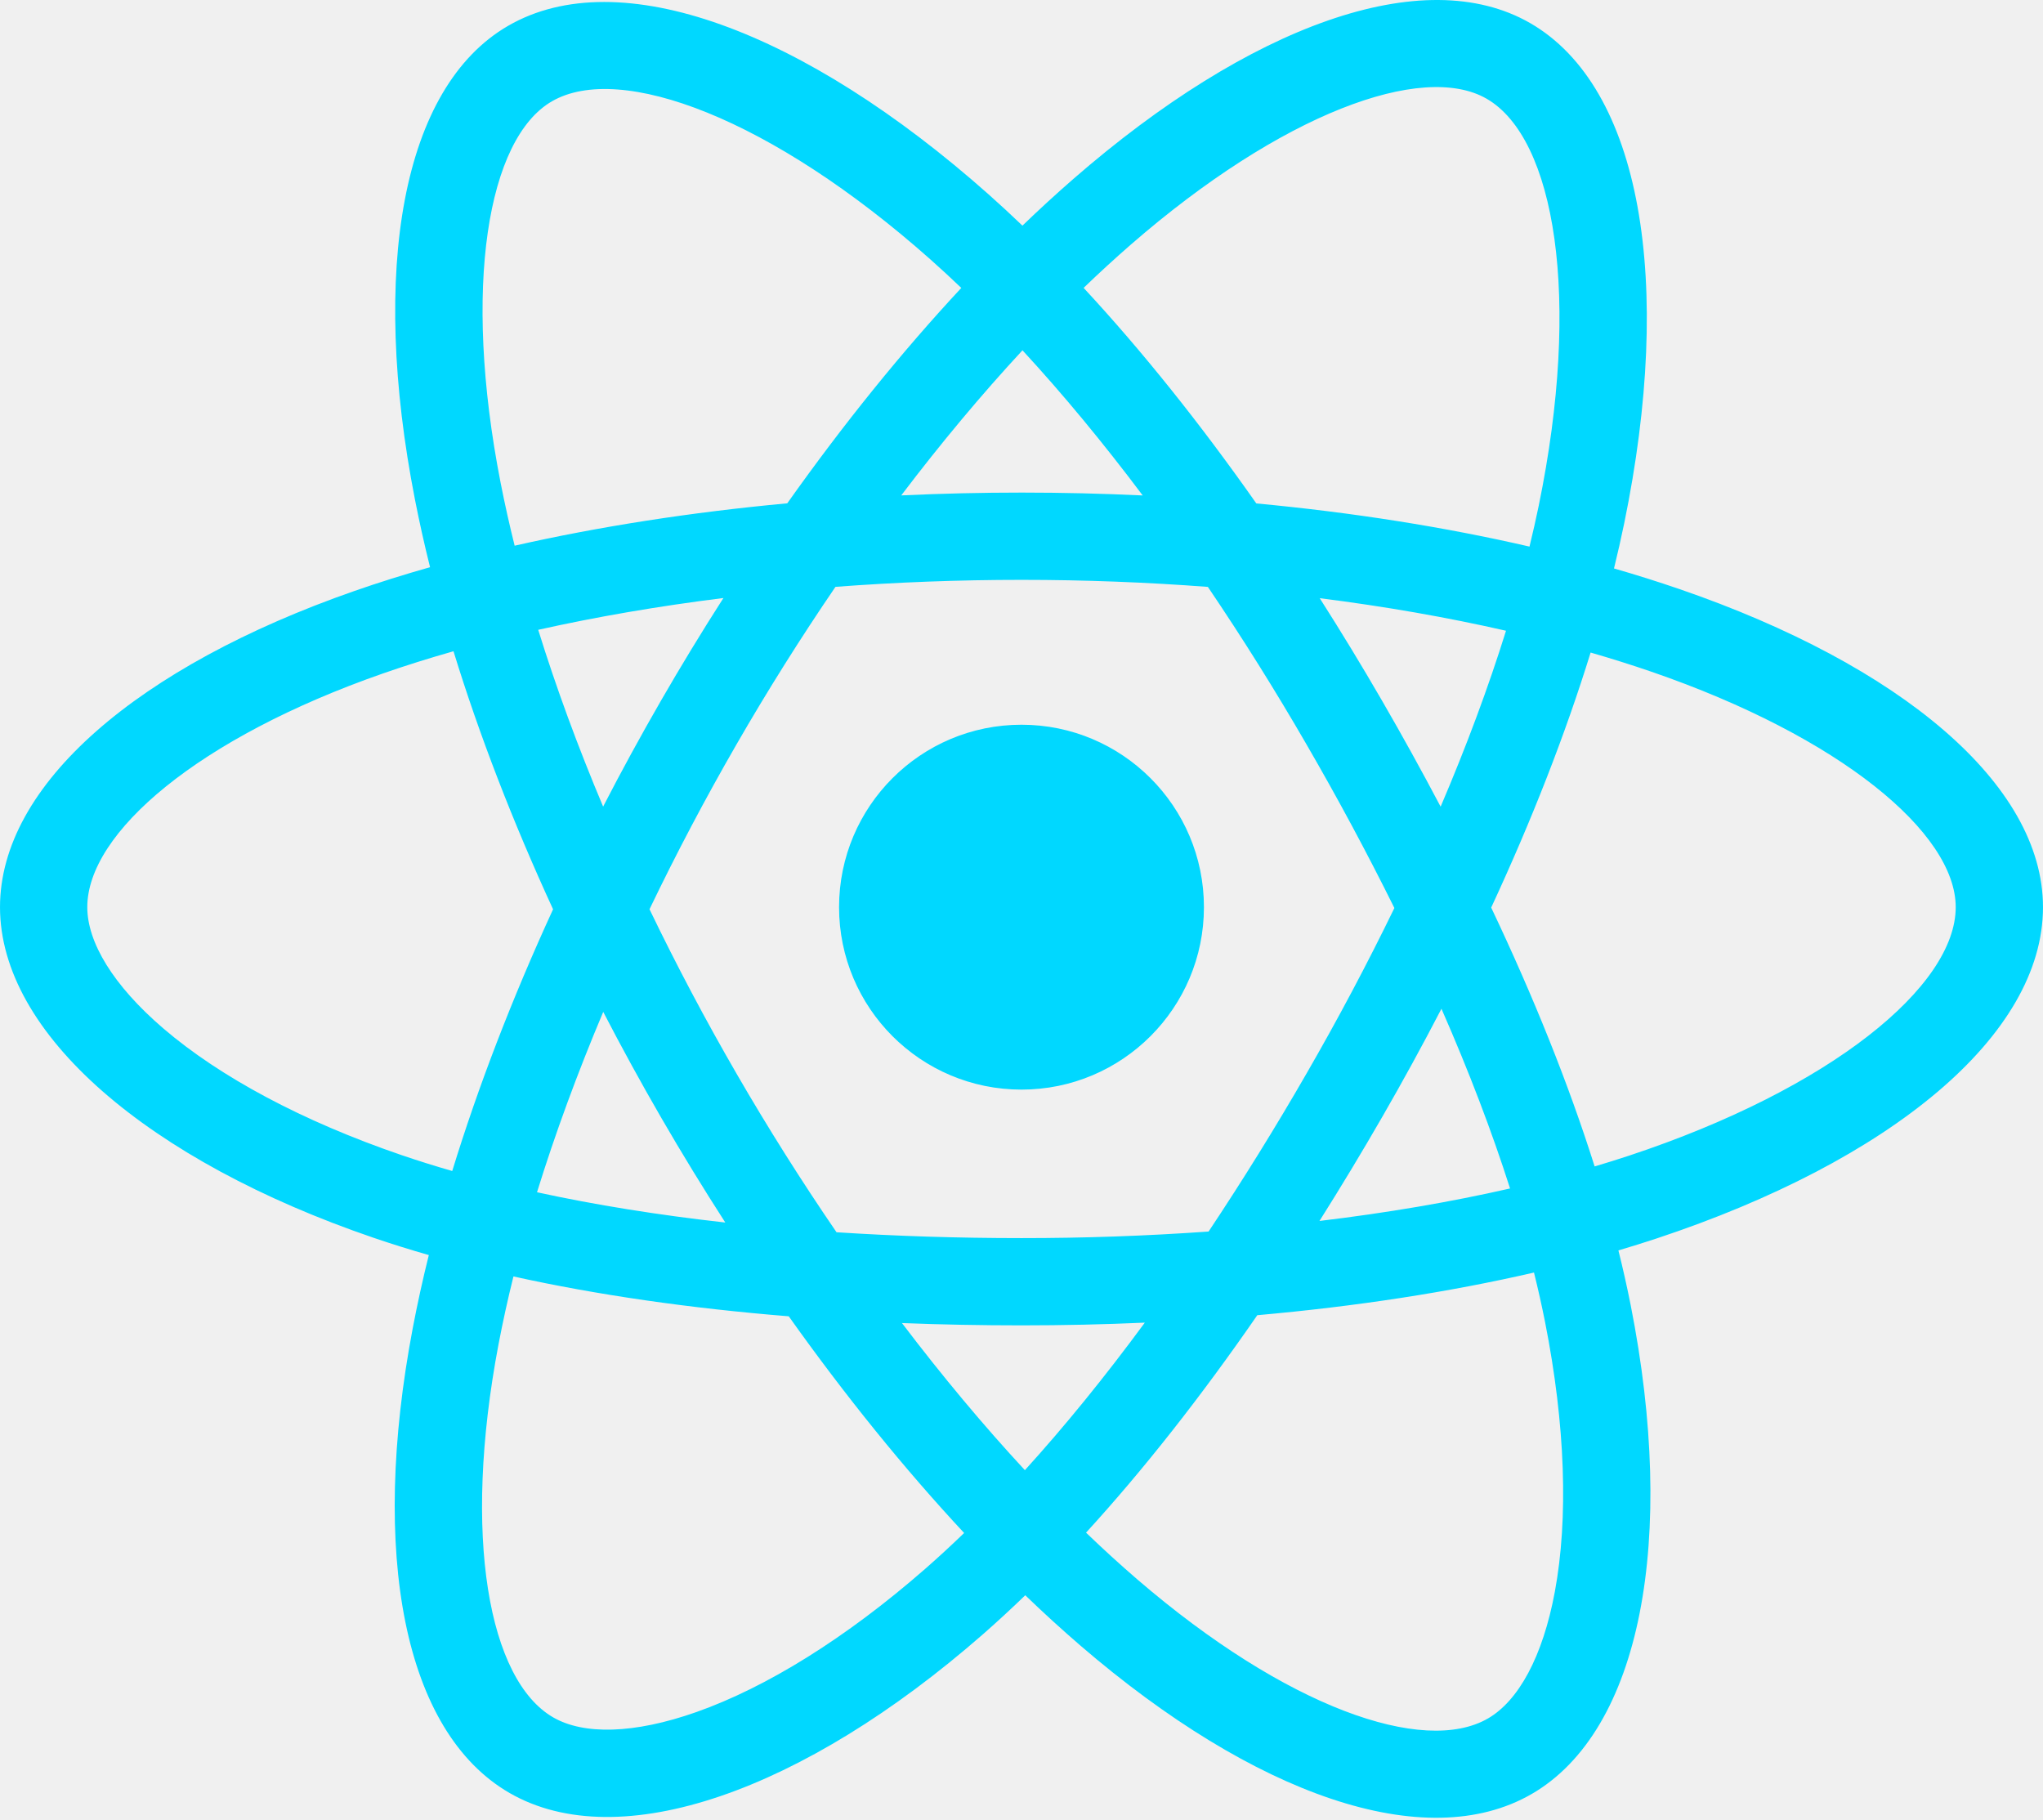
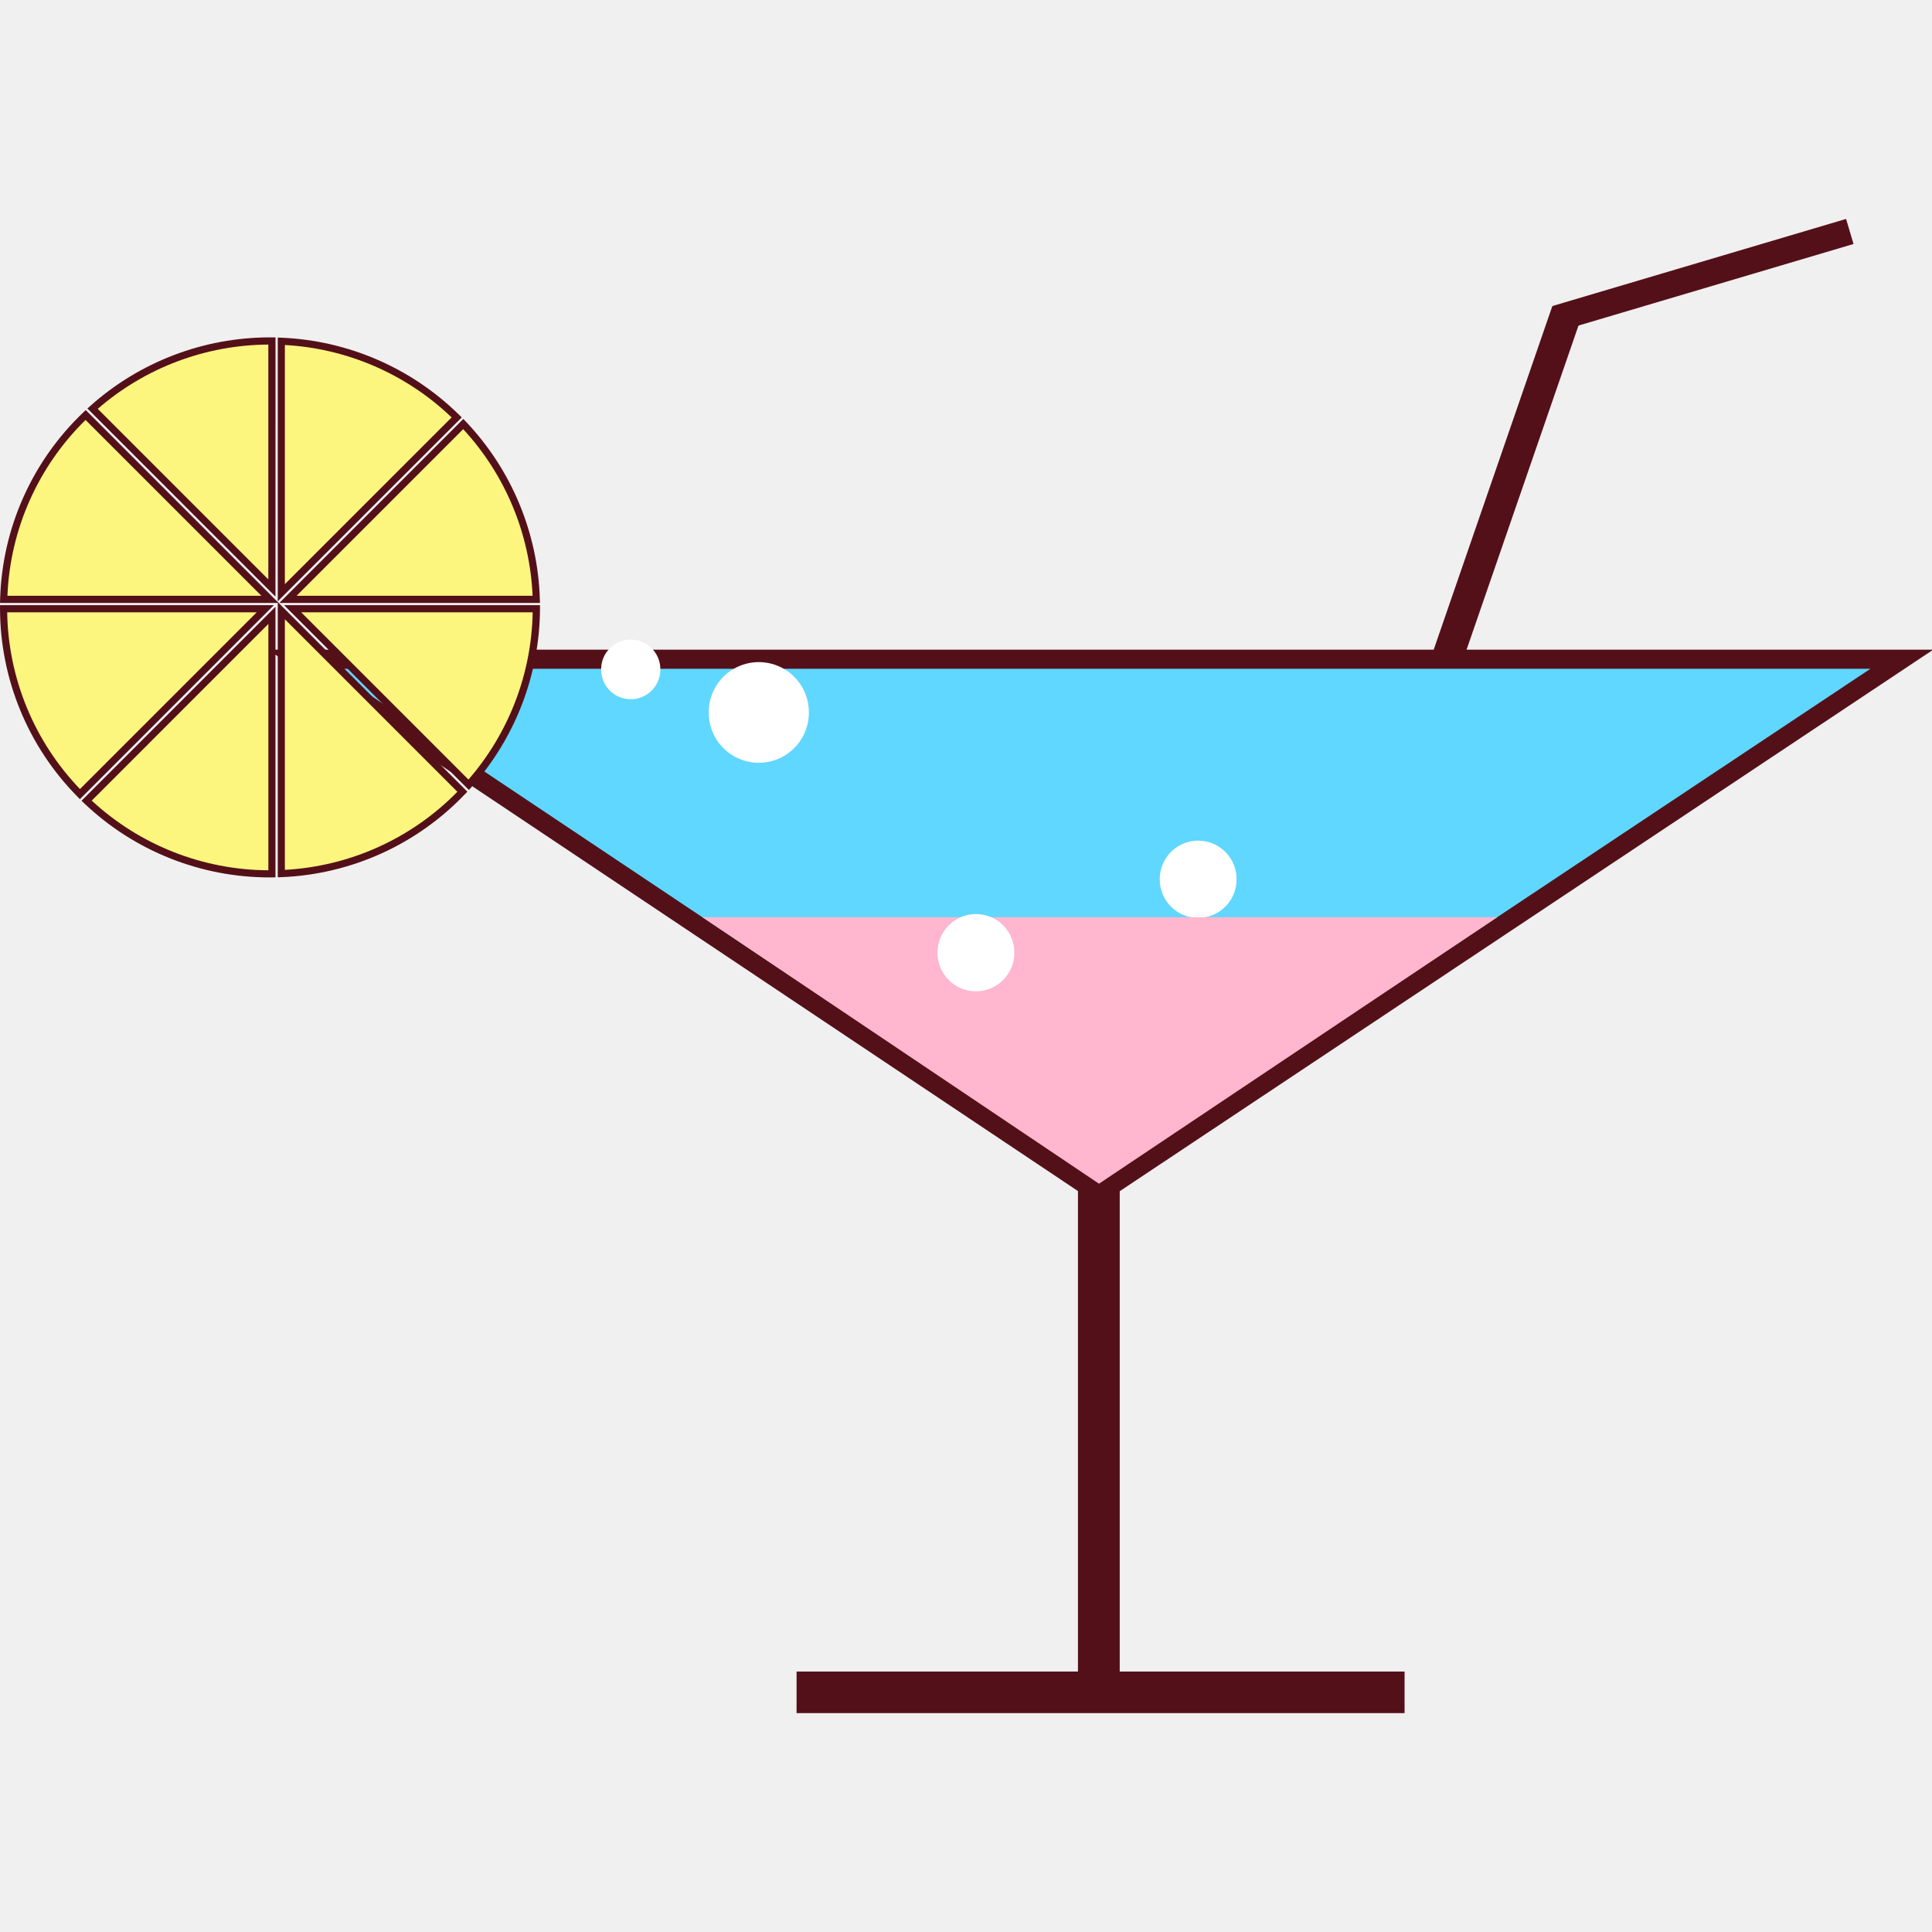
- <svg xmlns="http://www.w3.org/2000/svg" aria-hidden="true" role="img" class="iconify iconify--logos" width="35.93" height="32" preserveAspectRatio="xMidYMid meet" viewBox="0 0 256 228">
-   <path fill="#00D8FF" d="M210.483 73.824a171.49 171.49 0 0 0-8.24-2.597c.465-1.9.893-3.777 1.273-5.621c6.238-30.281 2.16-54.676-11.769-62.708c-13.355-7.7-35.196.329-57.254 19.526a171.23 171.23 0 0 0-6.375 5.848a155.866 155.866 0 0 0-4.241-3.917C100.759 3.829 77.587-4.822 63.673 3.233C50.33 10.957 46.379 33.89 51.995 62.588a170.974 170.974 0 0 0 1.892 8.48c-3.28.932-6.445 1.924-9.474 2.98C17.309 83.498 0 98.307 0 113.668c0 15.865 18.582 31.778 46.812 41.427a145.52 145.52 0 0 0 6.921 2.165a167.467 167.467 0 0 0-2.01 9.138c-5.354 28.2-1.173 50.591 12.134 58.266c13.744 7.926 36.812-.22 59.273-19.855a145.567 145.567 0 0 0 5.342-4.923a168.064 168.064 0 0 0 6.92 6.314c21.758 18.722 43.246 26.282 56.54 18.586c13.731-7.949 18.194-32.003 12.4-61.268a145.016 145.016 0 0 0-1.535-6.842c1.62-.48 3.21-.974 4.76-1.488c29.348-9.723 48.443-25.443 48.443-41.52c0-15.417-17.868-30.326-45.517-39.844Zm-6.365 70.984c-1.4.463-2.836.91-4.3 1.345c-3.24-10.257-7.612-21.163-12.963-32.432c5.106-11 9.31-21.767 12.459-31.957c2.619.758 5.16 1.557 7.61 2.4c23.69 8.156 38.14 20.213 38.14 29.504c0 9.896-15.606 22.743-40.946 31.14Zm-10.514 20.834c2.562 12.94 2.927 24.64 1.23 33.787c-1.524 8.219-4.59 13.698-8.382 15.893c-8.067 4.67-25.32-1.4-43.927-17.412a156.726 156.726 0 0 1-6.437-5.87c7.214-7.889 14.423-17.06 21.459-27.246c12.376-1.098 24.068-2.894 34.671-5.345a134.17 134.17 0 0 1 1.386 6.193ZM87.276 214.515c-7.882 2.783-14.16 2.863-17.955.675c-8.075-4.657-11.432-22.636-6.853-46.752a156.923 156.923 0 0 1 1.869-8.499c10.486 2.32 22.093 3.988 34.498 4.994c7.084 9.967 14.501 19.128 21.976 27.15a134.668 134.668 0 0 1-4.877 4.492c-9.933 8.682-19.886 14.842-28.658 17.94ZM50.35 144.747c-12.483-4.267-22.792-9.812-29.858-15.863c-6.35-5.437-9.555-10.836-9.555-15.216c0-9.322 13.897-21.212 37.076-29.293c2.813-.98 5.757-1.905 8.812-2.773c3.204 10.42 7.406 21.315 12.477 32.332c-5.137 11.18-9.399 22.249-12.634 32.792a134.718 134.718 0 0 1-6.318-1.979Zm12.378-84.26c-4.811-24.587-1.616-43.134 6.425-47.789c8.564-4.958 27.502 2.111 47.463 19.835a144.318 144.318 0 0 1 3.841 3.545c-7.438 7.987-14.787 17.08-21.808 26.988c-12.04 1.116-23.565 2.908-34.161 5.309a160.342 160.342 0 0 1-1.76-7.887Zm110.427 27.268a347.8 347.8 0 0 0-7.785-12.803c8.168 1.033 15.994 2.404 23.343 4.08c-2.206 7.072-4.956 14.465-8.193 22.045a381.151 381.151 0 0 0-7.365-13.322Zm-45.032-43.861c5.044 5.465 10.096 11.566 15.065 18.186a322.04 322.04 0 0 0-30.257-.006c4.974-6.559 10.069-12.652 15.192-18.18ZM82.802 87.83a323.167 323.167 0 0 0-7.227 13.238c-3.184-7.553-5.909-14.98-8.134-22.152c7.304-1.634 15.093-2.97 23.209-3.984a321.524 321.524 0 0 0-7.848 12.897Zm8.081 65.352c-8.385-.936-16.291-2.203-23.593-3.793c2.26-7.3 5.045-14.885 8.298-22.6a321.187 321.187 0 0 0 7.257 13.246c2.594 4.48 5.28 8.868 8.038 13.147Zm37.542 31.03c-5.184-5.592-10.354-11.779-15.403-18.433c4.902.192 9.899.29 14.978.29c5.218 0 10.376-.117 15.453-.343c-4.985 6.774-10.018 12.97-15.028 18.486Zm52.198-57.817c3.422 7.8 6.306 15.345 8.596 22.52c-7.422 1.694-15.436 3.058-23.88 4.071a382.417 382.417 0 0 0 7.859-13.026a347.403 347.403 0 0 0 7.425-13.565Zm-16.898 8.101a358.557 358.557 0 0 1-12.281 19.815a329.4 329.4 0 0 1-23.444.823c-7.967 0-15.716-.248-23.178-.732a310.202 310.202 0 0 1-12.513-19.846h.001a307.41 307.41 0 0 1-10.923-20.627a310.278 310.278 0 0 1 10.89-20.637l-.001.001a307.318 307.318 0 0 1 12.413-19.761c7.613-.576 15.42-.876 23.31-.876H128c7.926 0 15.743.303 23.354.883a329.357 329.357 0 0 1 12.335 19.695a358.489 358.489 0 0 1 11.036 20.54a329.472 329.472 0 0 1-11 20.722Zm22.56-122.124c8.572 4.944 11.906 24.881 6.52 51.026c-.344 1.668-.73 3.367-1.15 5.09c-10.622-2.452-22.155-4.275-34.23-5.408c-7.034-10.017-14.323-19.124-21.64-27.008a160.789 160.789 0 0 1 5.888-5.4c18.9-16.447 36.564-22.941 44.612-18.3ZM128 90.808c12.625 0 22.86 10.235 22.86 22.86s-10.235 22.86-22.86 22.86s-22.86-10.235-22.86-22.86s10.235-22.86 22.86-22.86Z" />
+ <svg xmlns="http://www.w3.org/2000/svg" width="800px" height="800px" viewBox="0 -150 1324 1324" class="icon" version="1.1">
+   <path d="M1063.833 59.714l20.128 6.951-161.497 467.694-20.127-6.951z" fill="#541018" />
+   <path d="M205.117 301.798h1098.226L753.136 668.05 205.117 301.798z" fill="#60D7FF" />
+   <path d="M753.077 675.824l-569.473-380.609h1141.254zM226.573 308.308l526.504 351.909 528.738-351.909z" fill="#541018" />
+   <path d="M738.72 563.669h28.627v448.017h-28.627z" fill="#541018" />
+   <path d="M545.887 995.506h416.671v28.494H545.887z" fill="#541018" />
+   <path d="M821.102 452.572m-26.305 0a26.305 26.305 0 1 0 52.609 0 26.305 26.305 0 1 0-52.609 0Z" fill="#FFFFFF" />
+   <path d="M186.366 252.965V83.69h-1.337a181.899 181.899 0 0 0-121.574 46.378z" fill="#FCF67E" />
+   <path d="M188.776 258.858l-128.878-128.907 1.925-1.719a184.735 184.735 0 0 1 123.206-47.025h3.777zM66.981 130.171l116.901 116.901V86.129A179.841 179.841 0 0 0 67.011 130.171z" fill="#541018" />
+   <path d="M192.788 83.852v172.332l120.178-120.164a181.928 181.928 0 0 0-120.178-52.168z" fill="#FCF67E" />
+   <path d="M190.349 262.077v-180.753l2.542 0.103a184.529 184.529 0 0 1 121.78 52.903l1.763 1.734z m4.879-175.653v163.868l114.256-114.241a179.533 179.533 0 0 0-114.256-49.626z" fill="#541018" />
+   <path d="M367.604 267.161H200.532l120.707 120.634a181.913 181.913 0 0 0 46.364-120.634z" fill="#FCF67E" />
+   <path d="M321.328 391.395l-126.674-126.674h175.403v2.454a184.853 184.853 0 0 1-47.025 122.295z m-114.917-121.78l114.624 114.624a179.93 179.93 0 0 0 44.013-114.624z" fill="#541018" />
+   <path d="M197.344 260.739h170.172a181.913 181.913 0 0 0-50.038-120.149z" fill="#FCF67E" />
+   <path d="M370.043 263.179H191.451l126.071-126.086 1.719 1.822a184.573 184.573 0 0 1 50.714 121.751z m-166.807-4.879h161.751A179.724 179.724 0 0 0 317.419 144.102z" fill="#541018" />
+   <path d="M186.366 271.702l-127.012 126.997a181.987 181.987 0 0 0 125.674 50.14h1.337z" fill="#FCF67E" />
+   <path d="M185.029 451.294a184.279 184.279 0 0 1-127.35-50.802l-1.822-1.734 132.919-132.934v185.426z m-122.162-52.639a179.283 179.283 0 0 0 121.045 47.745V277.58z" fill="#541018" />
+   <path d="M2.454 267.161a181.943 181.943 0 0 0 52.315 127.041l127.041-127.041z" fill="#FCF67E" />
+   <path d="M54.755 397.67l-1.719-1.763a183.986 183.986 0 0 1-53.021-128.731v-2.454h187.689zM4.923 269.615a179.019 179.019 0 0 0 49.876 121.119l121.119-121.104z" fill="#541018" />
+   <path d="M192.788 268.498v180.179a182.002 182.002 0 0 0 124.073-56.107z" fill="#FCF67E" />
+   <path d="M190.349 451.22V262.606l129.936 129.936-1.661 1.719a184.03 184.03 0 0 1-125.733 56.856z m4.879-176.829v171.715a179.048 179.048 0 0 0 118.209-53.506z" fill="#541018" />
+   <path d="M58.723 134.418a182.075 182.075 0 0 0-56.195 126.38h182.501z" fill="#FCF67E" />
+   <path d="M190.922 263.179H0.015l0.073-2.513a183.853 183.853 0 0 1 56.944-127.996l1.719-1.661zM5.085 258.3H179.136l-120.502-120.502a178.872 178.872 0 0 0-53.55 120.502z" fill="#541018" />
+   <path d="M432.248 308.749m-20.28 0a20.28 20.28 0 1 0 40.559 0 20.28 20.28 0 1 0-40.559 0Z" fill="#FFFFFF" />
+   <path d="M519.994 338.242m-34.314 0a34.314 34.314 0 1 0 68.627 0 34.314 34.314 0 1 0-68.627 0Z" fill="#FFFFFF" />
+   <path d="M1026.087 478.553L753.136 661.187 481.36 478.553h544.726z" fill="#FFB6CE" />
+   <path d="M668.799 502.874m-26.305 0a26.305 26.305 0 1 0 52.609 0 26.305 26.305 0 1 0-52.609 0Z" fill="#FFFFFF" />
+   <path d="M1064.136 59.641L1265.124 0.029l5.095 17.174-200.99 59.612z" fill="#541018" />
</svg>
